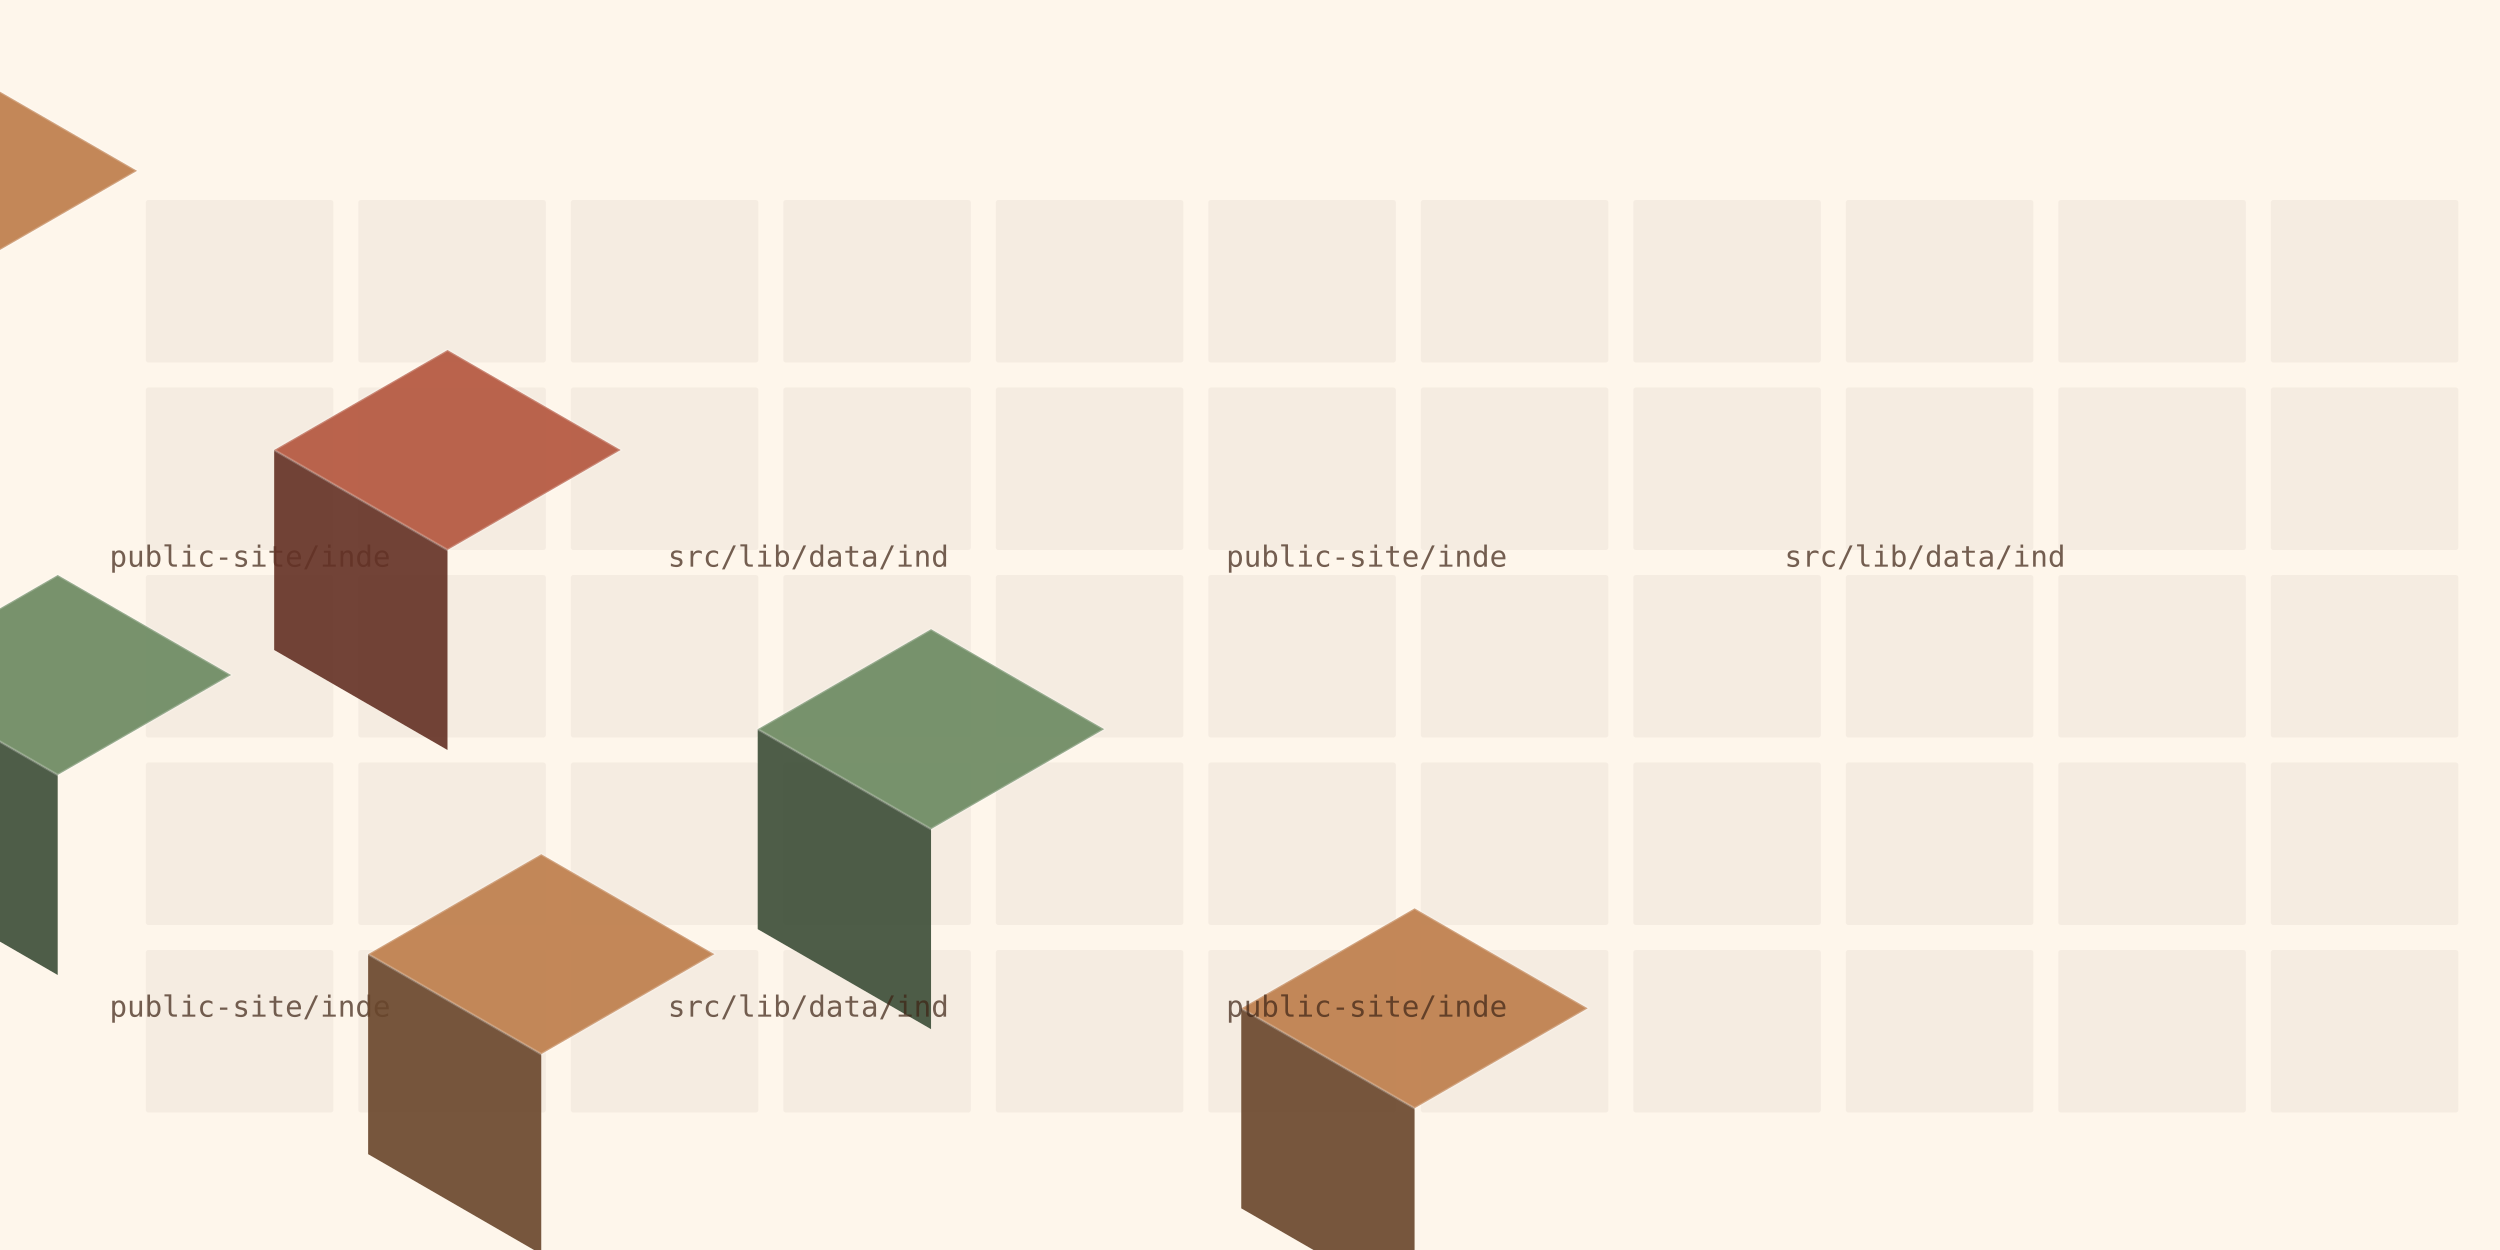
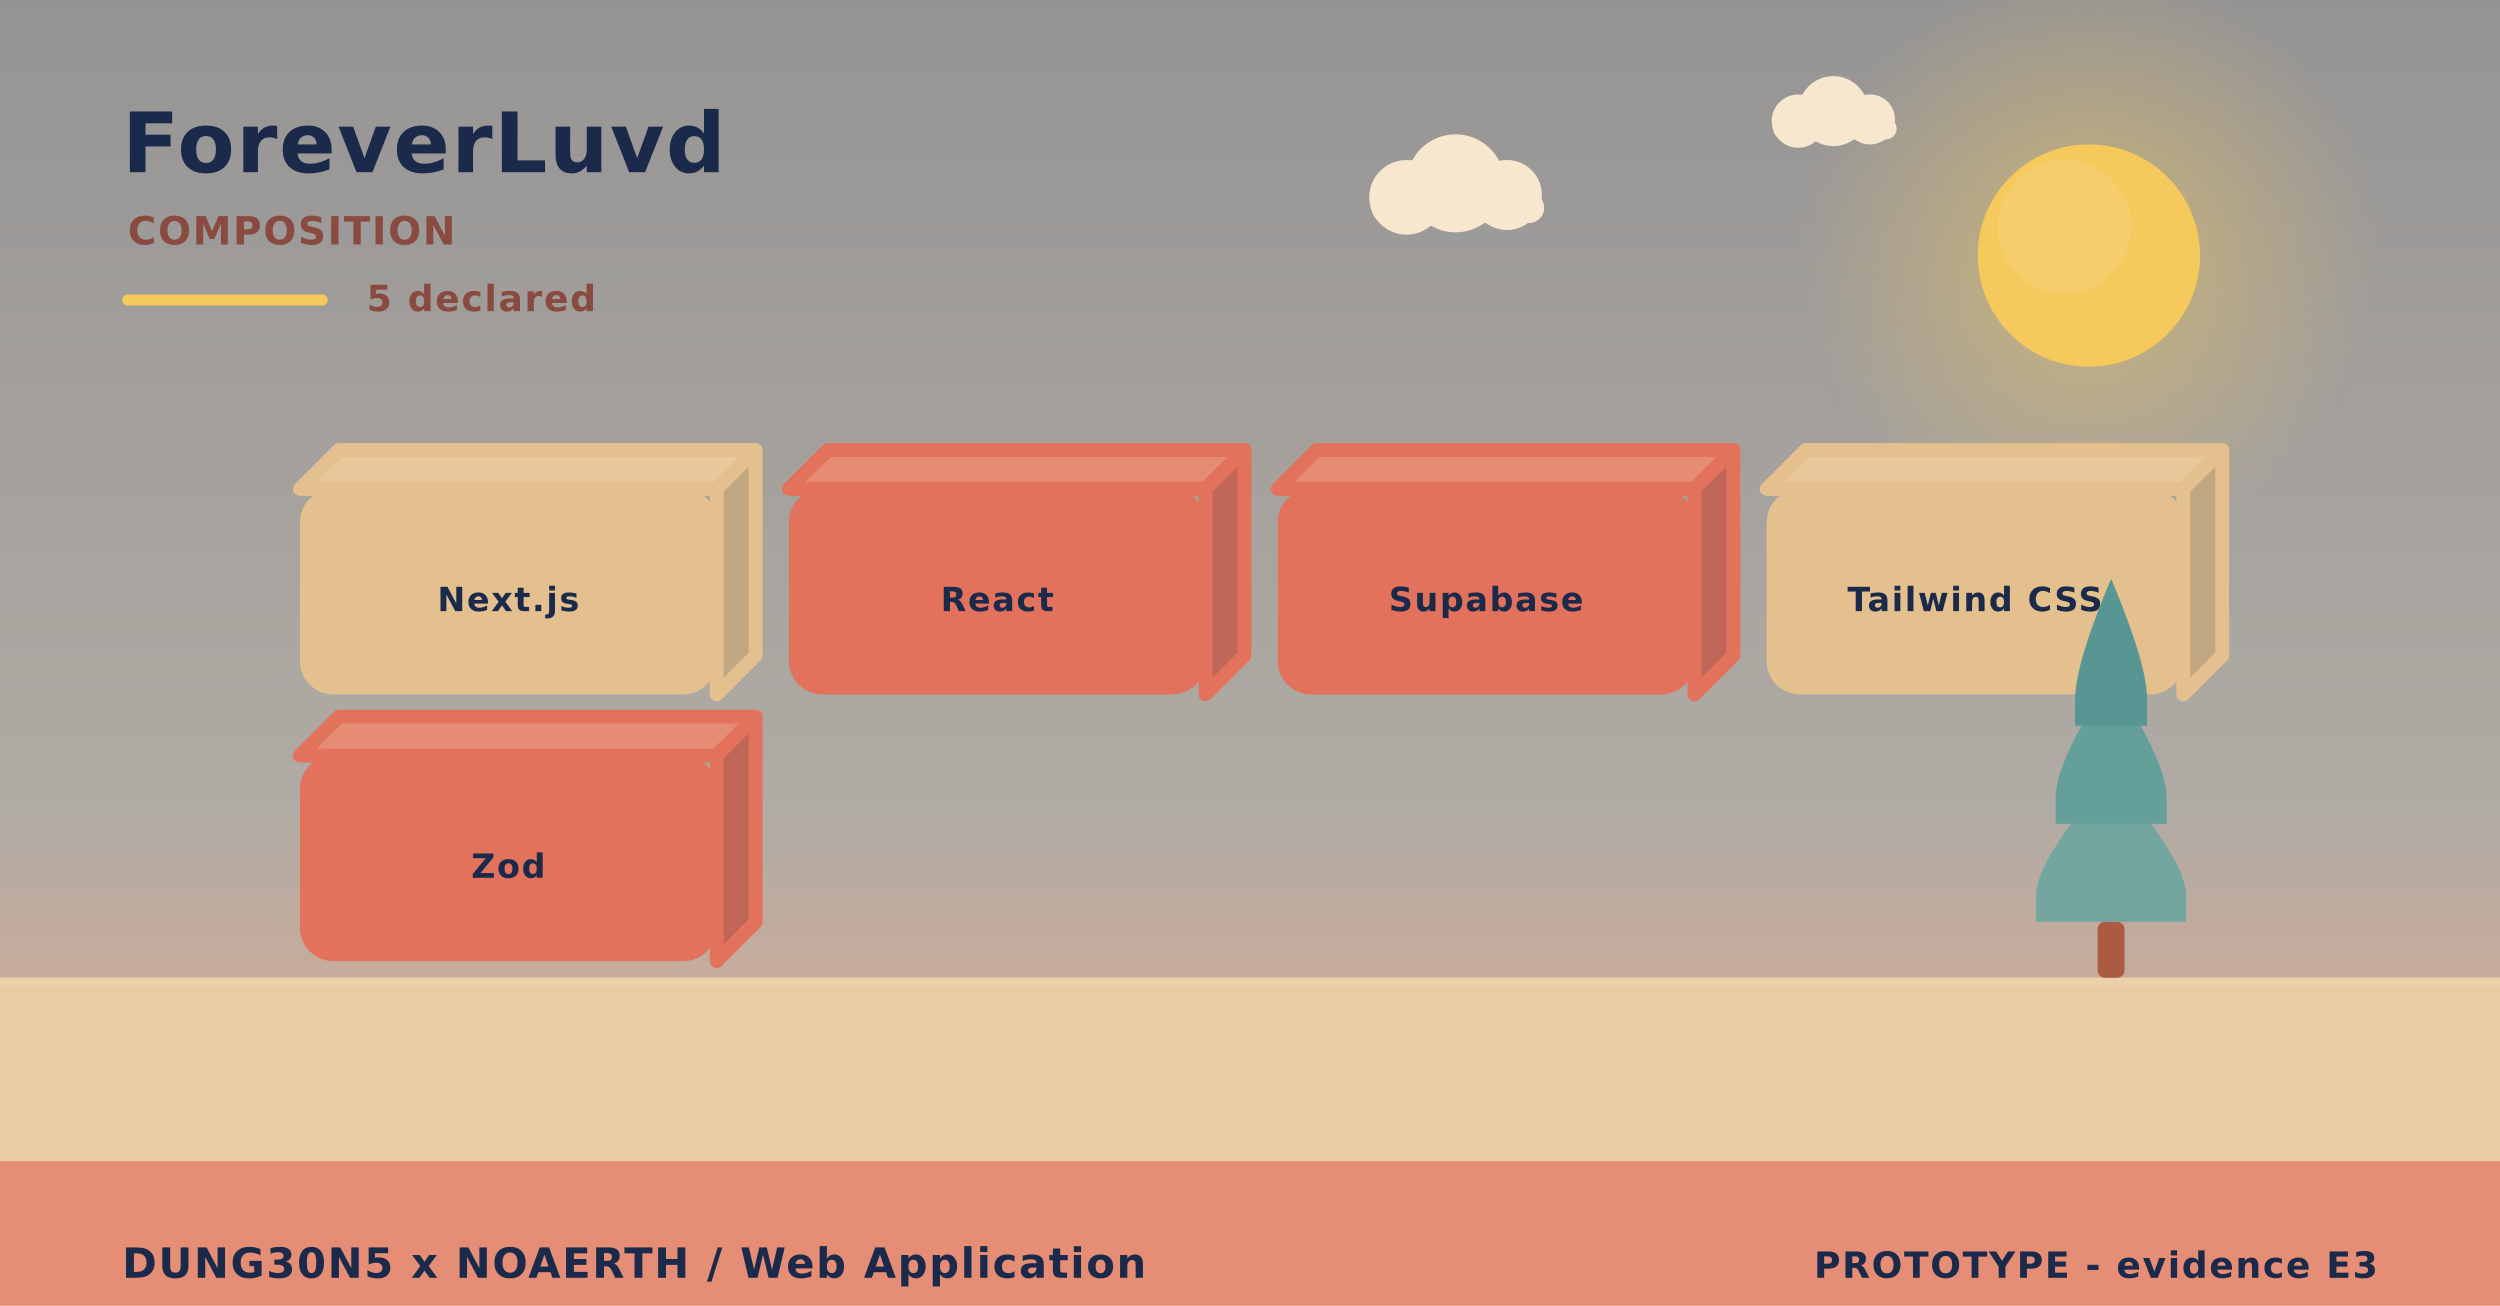
- <svg xmlns="http://www.w3.org/2000/svg" viewBox="0 0 1200 600" width="1200" height="600" role="img" aria-label="ForeverLuvd component map">
-   <rect width="1200" height="600" fill="#fef6eb" />
-   <defs>
-     <linearGradient id="gc" x1="0" y1="0" x2="1" y2="1">
-       <stop offset="0%" stop-color="#be7e4c" />
-       <stop offset="100%" stop-color="#b4573f" />
-     </linearGradient>
-   </defs>
-   <rect x="70.00" y="96.00" width="90.00" height="78.00" rx="1.20" fill="#3f2516" opacity="0.05" />
-   <rect x="172.00" y="96.00" width="90.00" height="78.00" rx="1.20" fill="#3f2516" opacity="0.05" />
-   <rect x="274.00" y="96.00" width="90.00" height="78.00" rx="1.20" fill="#3f2516" opacity="0.05" />
-   <rect x="376.00" y="96.00" width="90.00" height="78.00" rx="1.20" fill="#3f2516" opacity="0.05" />
-   <rect x="478.00" y="96.00" width="90.00" height="78.00" rx="1.20" fill="#3f2516" opacity="0.05" />
-   <rect x="580.00" y="96.00" width="90.00" height="78.00" rx="1.20" fill="#3f2516" opacity="0.05" />
-   <rect x="682.00" y="96.00" width="90.00" height="78.00" rx="1.20" fill="#3f2516" opacity="0.05" />
-   <rect x="784.00" y="96.00" width="90.00" height="78.00" rx="1.20" fill="#3f2516" opacity="0.05" />
-   <rect x="886.00" y="96.00" width="90.00" height="78.00" rx="1.20" fill="#3f2516" opacity="0.05" />
-   <rect x="988.00" y="96.00" width="90.00" height="78.00" rx="1.20" fill="#3f2516" opacity="0.05" />
-   <rect x="1090.00" y="96.00" width="90.00" height="78.00" rx="1.20" fill="#3f2516" opacity="0.05" />
-   <rect x="70.00" y="186.00" width="90.00" height="78.00" rx="1.20" fill="#3f2516" opacity="0.05" />
-   <rect x="172.00" y="186.00" width="90.00" height="78.00" rx="1.20" fill="#3f2516" opacity="0.05" />
-   <rect x="274.00" y="186.00" width="90.00" height="78.00" rx="1.20" fill="#3f2516" opacity="0.05" />
-   <rect x="376.00" y="186.00" width="90.00" height="78.00" rx="1.20" fill="#3f2516" opacity="0.05" />
-   <rect x="478.00" y="186.00" width="90.00" height="78.00" rx="1.20" fill="#3f2516" opacity="0.05" />
-   <rect x="580.00" y="186.00" width="90.00" height="78.00" rx="1.20" fill="#3f2516" opacity="0.05" />
-   <rect x="682.00" y="186.00" width="90.00" height="78.00" rx="1.20" fill="#3f2516" opacity="0.05" />
-   <rect x="784.00" y="186.00" width="90.00" height="78.00" rx="1.20" fill="#3f2516" opacity="0.05" />
-   <rect x="886.00" y="186.00" width="90.00" height="78.00" rx="1.20" fill="#3f2516" opacity="0.05" />
-   <rect x="988.00" y="186.00" width="90.00" height="78.00" rx="1.20" fill="#3f2516" opacity="0.05" />
-   <rect x="1090.00" y="186.00" width="90.00" height="78.00" rx="1.20" fill="#3f2516" opacity="0.05" />
-   <rect x="70.00" y="276.00" width="90.00" height="78.00" rx="1.20" fill="#3f2516" opacity="0.05" />
-   <rect x="172.00" y="276.00" width="90.00" height="78.00" rx="1.20" fill="#3f2516" opacity="0.05" />
-   <rect x="274.00" y="276.00" width="90.00" height="78.00" rx="1.20" fill="#3f2516" opacity="0.05" />
-   <rect x="376.00" y="276.00" width="90.00" height="78.00" rx="1.20" fill="#3f2516" opacity="0.05" />
-   <rect x="478.00" y="276.00" width="90.00" height="78.00" rx="1.20" fill="#3f2516" opacity="0.05" />
-   <rect x="580.00" y="276.00" width="90.00" height="78.00" rx="1.20" fill="#3f2516" opacity="0.05" />
-   <rect x="682.00" y="276.00" width="90.00" height="78.00" rx="1.20" fill="#3f2516" opacity="0.05" />
-   <rect x="784.00" y="276.00" width="90.00" height="78.00" rx="1.20" fill="#3f2516" opacity="0.05" />
-   <rect x="886.00" y="276.00" width="90.00" height="78.00" rx="1.20" fill="#3f2516" opacity="0.05" />
-   <rect x="988.00" y="276.00" width="90.00" height="78.00" rx="1.20" fill="#3f2516" opacity="0.05" />
-   <rect x="1090.00" y="276.00" width="90.00" height="78.00" rx="1.20" fill="#3f2516" opacity="0.05" />
-   <rect x="70.00" y="366.00" width="90.00" height="78.00" rx="1.20" fill="#3f2516" opacity="0.05" />
-   <rect x="172.00" y="366.00" width="90.00" height="78.00" rx="1.20" fill="#3f2516" opacity="0.05" />
-   <rect x="274.00" y="366.00" width="90.00" height="78.00" rx="1.20" fill="#3f2516" opacity="0.05" />
-   <rect x="376.00" y="366.00" width="90.00" height="78.00" rx="1.20" fill="#3f2516" opacity="0.05" />
-   <rect x="478.00" y="366.00" width="90.00" height="78.00" rx="1.20" fill="#3f2516" opacity="0.05" />
-   <rect x="580.00" y="366.00" width="90.00" height="78.00" rx="1.20" fill="#3f2516" opacity="0.05" />
-   <rect x="682.00" y="366.00" width="90.00" height="78.00" rx="1.20" fill="#3f2516" opacity="0.05" />
-   <rect x="784.00" y="366.00" width="90.00" height="78.00" rx="1.20" fill="#3f2516" opacity="0.05" />
-   <rect x="886.00" y="366.00" width="90.00" height="78.00" rx="1.20" fill="#3f2516" opacity="0.05" />
-   <rect x="988.00" y="366.00" width="90.00" height="78.00" rx="1.20" fill="#3f2516" opacity="0.05" />
-   <rect x="1090.00" y="366.00" width="90.00" height="78.00" rx="1.20" fill="#3f2516" opacity="0.05" />
-   <rect x="70.00" y="456.00" width="90.00" height="78.00" rx="1.20" fill="#3f2516" opacity="0.05" />
-   <rect x="172.00" y="456.00" width="90.00" height="78.00" rx="1.20" fill="#3f2516" opacity="0.05" />
-   <rect x="274.00" y="456.00" width="90.00" height="78.00" rx="1.20" fill="#3f2516" opacity="0.05" />
-   <rect x="376.00" y="456.00" width="90.00" height="78.00" rx="1.20" fill="#3f2516" opacity="0.05" />
-   <rect x="478.00" y="456.00" width="90.00" height="78.00" rx="1.20" fill="#3f2516" opacity="0.05" />
-   <rect x="580.00" y="456.00" width="90.00" height="78.00" rx="1.20" fill="#3f2516" opacity="0.05" />
-   <rect x="682.00" y="456.00" width="90.00" height="78.00" rx="1.20" fill="#3f2516" opacity="0.05" />
-   <rect x="784.00" y="456.00" width="90.00" height="78.00" rx="1.20" fill="#3f2516" opacity="0.05" />
-   <rect x="886.00" y="456.00" width="90.00" height="78.00" rx="1.20" fill="#3f2516" opacity="0.05" />
-   <rect x="988.00" y="456.00" width="90.00" height="78.00" rx="1.20" fill="#3f2516" opacity="0.05" />
-   <rect x="1090.00" y="456.00" width="90.00" height="78.00" rx="1.20" fill="#3f2516" opacity="0.05" />
-   <g transform="rotate(0 120 140)">
-     <polygon points="-17.3,34.0 65.8,82.0 -17.3,130.0 -100.5,82.0" fill="#be7e4c" opacity="0.92" />
-     <polygon points="-100.5,82.0 -17.3,130.0 -17.3,226.0 -100.5,178.0" fill="#68452a" opacity="0.9" />
-     <polygon points="-17.3,34.0 65.8,82.0 -17.3,130.0 -100.5,82.0" fill="none" stroke="rgba(255,255,255,0.220)" stroke-width="1.2" />
-     <animateTransform attributeName="transform" type="rotate" values="-32.0 0.00 0.00 0.0 0.00 0.00" dur="7.15s" begin="0.0s" repeatCount="indefinite" />
+ <svg xmlns="http://www.w3.org/2000/svg" width="900" height="470" viewBox="0 0 900 470" role="img" aria-label="ForeverLuvd - how it is composed">
+   <linearGradient id="skyc" x1="0" y1="0" x2="0" y2="1">
+     <stop offset="0" stop-color="#959494" />
+     <stop offset="0.62" stop-color="#b0aba4" />
+     <stop offset="1" stop-color="#f3ad8a" />
+   </linearGradient>
+   <rect width="900" height="470" fill="url(#skyc)" />
+   <radialGradient id="sunc">
+     <stop offset="0.35" stop-color="#f5c95c" stop-opacity="0.34" />
+     <stop offset="1" stop-color="#f5c95c" stop-opacity="0" />
+   </radialGradient>
+   <circle cx="752" cy="92" r="104" fill="url(#sunc)" />
+   <circle cx="752" cy="92" r="40" fill="#f5c95c" />
+   <circle cx="743.2" cy="81.6" r="24" fill="#f5d27e" opacity="0.5" />
+   <g>
+     <circle cx="524" cy="66" r="17.64" fill="#f6e7ce" />
+     <circle cx="506.36" cy="71.04" r="13.44" fill="#f6e7ce" />
+     <circle cx="542.48" cy="70.2" r="12.6" fill="#f6e7ce" />
+     <rect x="493.76" y="69.36" width="62.16" height="10.92" rx="5.46" fill="#f6e7ce" />
+     <animateTransform attributeName="transform" type="translate" values="0 0;24 0;0 0" dur="36s" begin="0s" repeatCount="indefinite" />
  </g>
-   <text x="120" y="272" font-family="ui-monospace,Menlo,monospace" font-size="14" fill="rgba(63,37,22,0.720)" text-anchor="middle">public-site/inde</text>
-   <g transform="rotate(0 388 140)">
-     <polygon points="214.8,168.0 297.9,216.0 214.8,264.0 131.6,216.0" fill="#b4573f" opacity="0.92" />
-     <polygon points="131.6,216.0 214.8,264.0 214.8,360.0 131.6,312.0" fill="#633023" opacity="0.9" />
-     <polygon points="214.8,168.0 297.9,216.0 214.8,264.0 131.6,216.0" fill="none" stroke="rgba(255,255,255,0.220)" stroke-width="1.2" />
-     <animateTransform attributeName="transform" type="rotate" values="-32.0 0.00 0.00 0.0 0.00 0.00" dur="7.15s" begin="0.4s" repeatCount="indefinite" />
+   <g>
+     <circle cx="660" cy="40" r="12.6" fill="#f6e7ce" />
+     <circle cx="647.4" cy="43.6" r="9.6" fill="#f6e7ce" />
+     <circle cx="673.2" cy="43" r="9" fill="#f6e7ce" />
+     <rect x="638.4" y="42.4" width="44.4" height="7.8" rx="3.9" fill="#f6e7ce" />
+     <animateTransform attributeName="transform" type="translate" values="0 0;-18 0;0 0" dur="46s" begin="3s" repeatCount="indefinite" />
  </g>
-   <text x="388" y="272" font-family="ui-monospace,Menlo,monospace" font-size="14" fill="rgba(63,37,22,0.720)" text-anchor="middle">src/lib/data/ind</text>
-   <g transform="rotate(0 656 140)">
-     <polygon points="446.9,302.0 530.0,350.0 446.9,398.0 363.7,350.0" fill="#6c8a62" opacity="0.92" />
-     <polygon points="363.7,350.0 446.9,398.0 446.9,494.0 363.7,446.0" fill="#3b4c36" opacity="0.9" />
-     <polygon points="446.9,302.0 530.0,350.0 446.9,398.0 363.7,350.0" fill="none" stroke="rgba(255,255,255,0.220)" stroke-width="1.2" />
-     <animateTransform attributeName="transform" type="rotate" values="-32.0 0.00 0.00 0.0 0.00 0.00" dur="7.15s" begin="0.8s" repeatCount="indefinite" />
+   <rect x="0" y="352" width="900" height="118" fill="#e9cda3" />
+   <rect x="0" y="352" width="900" height="3" fill="#ebd1a9" />
+   <text x="44" y="62" font-family="Verdana,DejaVu Sans,sans-serif" font-size="30" font-weight="700" letter-spacing="0.6" fill="#1b2a4a" text-anchor="start">ForeverLuvd</text>
+   <text x="46" y="88" font-family="Verdana,DejaVu Sans,sans-serif" font-size="14" font-weight="700" letter-spacing="0.6" fill="#894b3f" text-anchor="start">COMPOSITION</text>
+   <rect x="44" y="106" width="74" height="4" rx="2" fill="#f5c95c" />
+   <text x="132" y="112" font-family="Verdana,DejaVu Sans,sans-serif" font-size="13" font-weight="700" letter-spacing="0.6" fill="#894b3f" text-anchor="start">5 declared</text>
+   <g>
+     <path d="M108,176 L258,176 L272,162 L122,162 Z" fill="#e7c99b" stroke="#e3c08d" stroke-width="5" stroke-linejoin="round" />
+     <path d="M258,176 L272,162 L272,236 L258,250 Z" fill="#c1a682" stroke="#e3c08d" stroke-width="5" stroke-linejoin="round" />
+     <rect x="108" y="176" width="150" height="74" rx="12" fill="#e3c08d" />
+     <animateTransform attributeName="transform" type="translate" values="0 10;0 0" dur="0.75s" begin="0s" fill="freeze" />
  </g>
-   <text x="656" y="272" font-family="ui-monospace,Menlo,monospace" font-size="14" fill="rgba(63,37,22,0.720)" text-anchor="middle">public-site/inde</text>
-   <g transform="rotate(0 924 140)">
-     <polygon points="679.0,436.0 762.1,484.0 679.0,532.0 595.8,484.0" fill="#be7e4c" opacity="0.92" />
-     <polygon points="595.8,484.0 679.0,532.0 679.0,628.0 595.8,580.0" fill="#68452a" opacity="0.9" />
-     <polygon points="679.0,436.0 762.1,484.0 679.0,532.0 595.8,484.0" fill="none" stroke="rgba(255,255,255,0.220)" stroke-width="1.2" />
-     <animateTransform attributeName="transform" type="rotate" values="-32.0 0.00 0.00 0.0 0.00 0.00" dur="7.15s" begin="1.2s" repeatCount="indefinite" />
+   <text x="183" y="220" font-family="Verdana,DejaVu Sans,sans-serif" font-size="12" font-weight="700" letter-spacing="0.6" fill="#1b2a4a" text-anchor="middle">Next.js</text>
+   <g>
+     <path d="M284,176 L434,176 L448,162 L298,162 Z" fill="#e68c74" stroke="#e2725b" stroke-width="5" stroke-linejoin="round" />
+     <path d="M434,176 L448,162 L448,236 L434,250 Z" fill="#c06658" stroke="#e2725b" stroke-width="5" stroke-linejoin="round" />
+     <rect x="284" y="176" width="150" height="74" rx="12" fill="#e2725b" />
+     <animateTransform attributeName="transform" type="translate" values="0 10;0 0" dur="0.75s" begin="0.16s" fill="freeze" />
  </g>
-   <text x="924" y="272" font-family="ui-monospace,Menlo,monospace" font-size="14" fill="rgba(63,37,22,0.720)" text-anchor="middle">src/lib/data/ind</text>
-   <g transform="rotate(0 120 356)">
-     <polygon points="-204.4,142.0 -121.2,190.0 -204.4,238.0 -287.5,190.0" fill="#b4573f" opacity="0.92" />
-     <polygon points="-287.5,190.0 -204.4,238.0 -204.4,334.0 -287.5,286.0" fill="#633023" opacity="0.9" />
-     <polygon points="-204.4,142.0 -121.2,190.0 -204.4,238.0 -287.5,190.0" fill="none" stroke="rgba(255,255,255,0.220)" stroke-width="1.2" />
-     <animateTransform attributeName="transform" type="rotate" values="-32.0 0.00 0.00 0.0 0.00 0.00" dur="7.15s" begin="1.6s" repeatCount="indefinite" />
+   <text x="359" y="220" font-family="Verdana,DejaVu Sans,sans-serif" font-size="12" font-weight="700" letter-spacing="0.6" fill="#1b2a4a" text-anchor="middle">React</text>
+   <g>
+     <path d="M460,176 L610,176 L624,162 L474,162 Z" fill="#e68c74" stroke="#e2725b" stroke-width="5" stroke-linejoin="round" />
+     <path d="M610,176 L624,162 L624,236 L610,250 Z" fill="#c06658" stroke="#e2725b" stroke-width="5" stroke-linejoin="round" />
+     <rect x="460" y="176" width="150" height="74" rx="12" fill="#e2725b" />
+     <animateTransform attributeName="transform" type="translate" values="0 10;0 0" dur="0.75s" begin="0.32s" fill="freeze" />
  </g>
-   <text x="120" y="488" font-family="ui-monospace,Menlo,monospace" font-size="14" fill="rgba(63,37,22,0.720)" text-anchor="middle">public-site/inde</text>
-   <g transform="rotate(0 388 356)">
-     <polygon points="27.7,276.0 110.9,324.0 27.7,372.0 -55.4,324.0" fill="#6c8a62" opacity="0.92" />
-     <polygon points="-55.4,324.0 27.7,372.0 27.7,468.0 -55.4,420.0" fill="#3b4c36" opacity="0.9" />
-     <polygon points="27.7,276.0 110.9,324.0 27.7,372.0 -55.4,324.0" fill="none" stroke="rgba(255,255,255,0.220)" stroke-width="1.2" />
-     <animateTransform attributeName="transform" type="rotate" values="-32.0 0.00 0.00 0.0 0.00 0.00" dur="7.15s" begin="2.0s" repeatCount="indefinite" />
+   <text x="535" y="220" font-family="Verdana,DejaVu Sans,sans-serif" font-size="12" font-weight="700" letter-spacing="0.6" fill="#1b2a4a" text-anchor="middle">Supabase</text>
+   <g>
+     <path d="M636,176 L786,176 L800,162 L650,162 Z" fill="#e7c99b" stroke="#e3c08d" stroke-width="5" stroke-linejoin="round" />
+     <path d="M786,176 L800,162 L800,236 L786,250 Z" fill="#c1a682" stroke="#e3c08d" stroke-width="5" stroke-linejoin="round" />
+     <rect x="636" y="176" width="150" height="74" rx="12" fill="#e3c08d" />
+     <animateTransform attributeName="transform" type="translate" values="0 10;0 0" dur="0.75s" begin="0.48s" fill="freeze" />
  </g>
-   <text x="388" y="488" font-family="ui-monospace,Menlo,monospace" font-size="14" fill="rgba(63,37,22,0.720)" text-anchor="middle">src/lib/data/ind</text>
-   <g transform="rotate(0 656 356)">
-     <polygon points="259.8,410.0 342.9,458.0 259.8,506.0 176.7,458.0" fill="#be7e4c" opacity="0.92" />
-     <polygon points="176.7,458.0 259.8,506.0 259.8,602.0 176.7,554.0" fill="#68452a" opacity="0.9" />
-     <polygon points="259.8,410.0 342.9,458.0 259.8,506.0 176.7,458.0" fill="none" stroke="rgba(255,255,255,0.220)" stroke-width="1.2" />
-     <animateTransform attributeName="transform" type="rotate" values="-32.0 0.00 0.00 0.0 0.00 0.00" dur="7.15s" begin="2.4s" repeatCount="indefinite" />
+   <text x="711" y="220" font-family="Verdana,DejaVu Sans,sans-serif" font-size="12" font-weight="700" letter-spacing="0.6" fill="#1b2a4a" text-anchor="middle">Tailwind CSS</text>
+   <g>
+     <path d="M108,272 L258,272 L272,258 L122,258 Z" fill="#e68c74" stroke="#e2725b" stroke-width="5" stroke-linejoin="round" />
+     <path d="M258,272 L272,258 L272,332 L258,346 Z" fill="#c06658" stroke="#e2725b" stroke-width="5" stroke-linejoin="round" />
+     <rect x="108" y="272" width="150" height="74" rx="12" fill="#e2725b" />
+     <animateTransform attributeName="transform" type="translate" values="0 10;0 0" dur="0.75s" begin="0.64s" fill="freeze" />
  </g>
-   <text x="656" y="488" font-family="ui-monospace,Menlo,monospace" font-size="14" fill="rgba(63,37,22,0.720)" text-anchor="middle">public-site/inde</text>
+   <text x="183" y="316" font-family="Verdana,DejaVu Sans,sans-serif" font-size="12" font-weight="700" letter-spacing="0.6" fill="#1b2a4a" text-anchor="middle">Zod</text>
+   <rect x="755.14" y="331.84" width="9.72" height="20.16" rx="2.7" fill="#ac5b43" />
+   <path d="M760,278.92 Q733,309.61 733,322.31 Q733,331.84 733,331.84 L787,331.84 Q787,331.84 787,322.31 Q787,309.61 760,278.92 Z" fill="#74a6a0" />
+   <path d="M760,243.64 Q740.02,274.33 740.02,287.03 Q740.02,296.56 740.02,296.56 L779.98,296.56 Q779.98,296.56 779.98,287.03 Q779.98,274.33 760,243.64 Z" fill="#649f9a" />
+   <path d="M760,208.36 Q747.04,239.05 747.04,251.75 Q747.04,261.28 747.04,261.28 L772.96,261.28 Q772.96,261.28 772.96,251.75 Q772.96,239.05 760,208.36 Z" fill="#589694" />
+   <rect x="0" y="418" width="900" height="52" rx="0" fill="#e68972" opacity="0.94" />
+   <text x="44" y="460" font-family="Verdana,DejaVu Sans,sans-serif" font-size="15" font-weight="700" letter-spacing="0.6" fill="#1b2a4a" text-anchor="start">DUNG30N5 x NOAERTH  /  Web Application</text>
+   <text x="856" y="460" font-family="Verdana,DejaVu Sans,sans-serif" font-size="13" font-weight="700" letter-spacing="0.6" fill="#1b2a4a" text-anchor="end">PROTOTYPE  -  evidence E3</text>
</svg>
